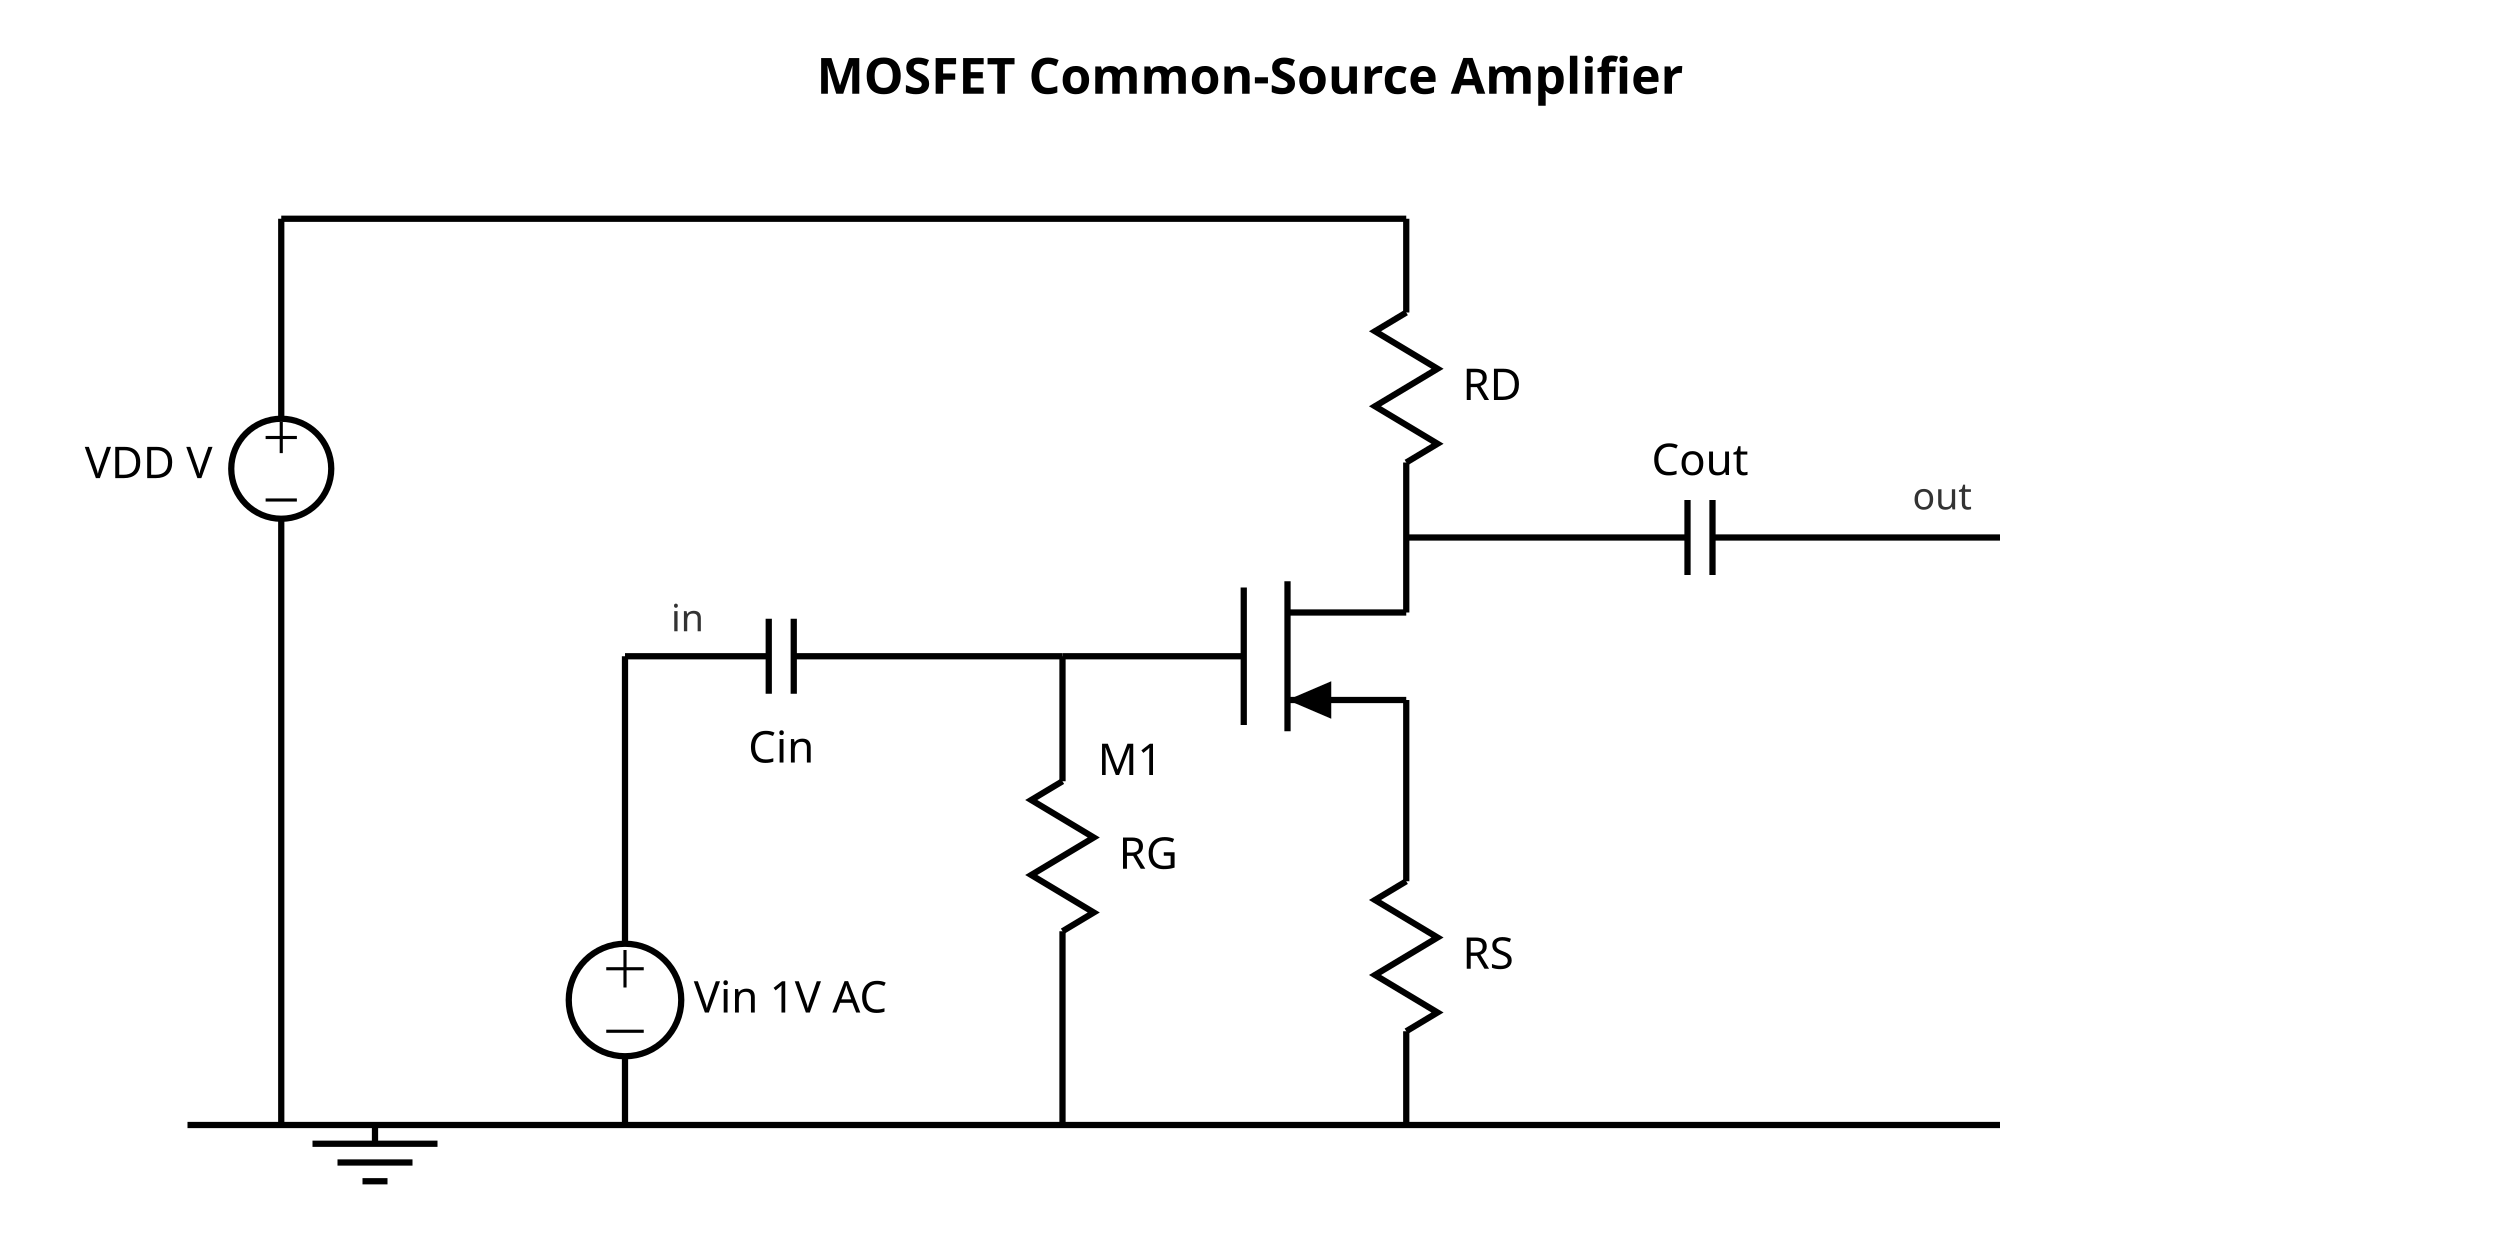
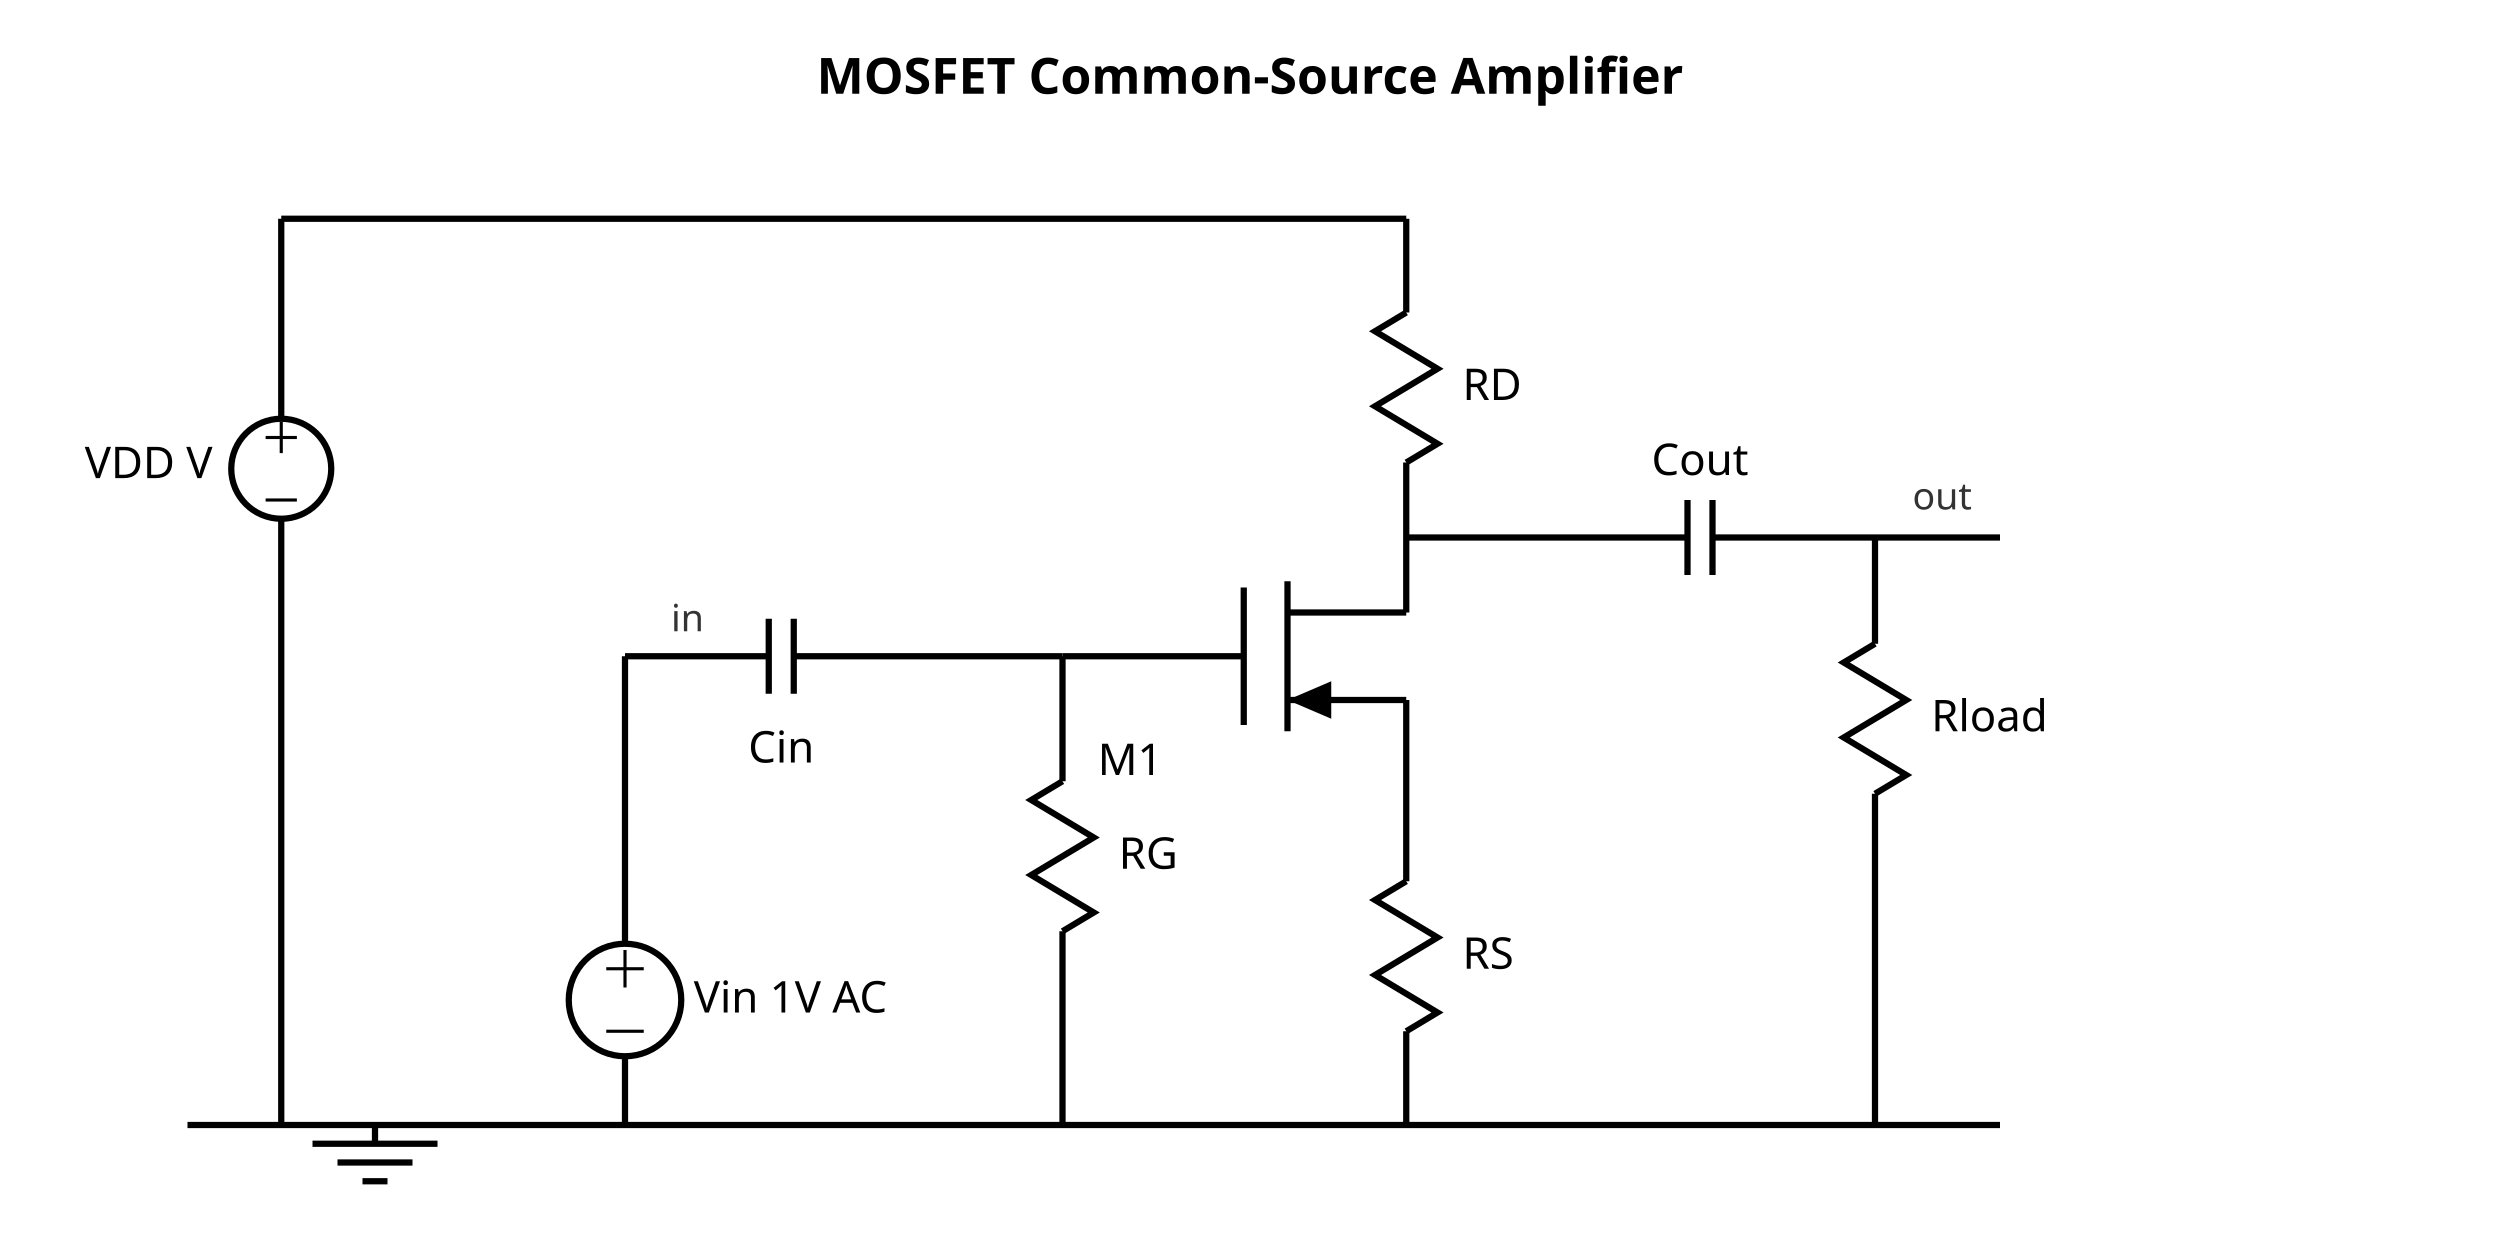
<svg xmlns="http://www.w3.org/2000/svg" viewBox="0 0 800 400" width="800" height="400">
  <style>
    text { font-family: sans-serif; font-size: 16px; fill: black; }
    .label { font-size: 14px; }
    .node { font-size: 12px; fill: #333; }
    .wire { stroke: black; stroke-width: 2; fill: none; }
    .sym { stroke: black; stroke-width: 2; fill: none; }
    .sym-filled { stroke: black; stroke-width: 2; fill: white; }
    .thin { stroke: black; stroke-width: 1; fill: none; }
  </style>
  <rect width="800" height="400" fill="white" />
  <text x="400" y="30" text-anchor="middle" font-size="18" font-weight="bold">MOSFET Common-Source Amplifier</text>
  <line class="wire" x1="90" y1="70" x2="450" y2="70" />
  <line class="wire" x1="60" y1="360" x2="640" y2="360" />
  <line class="wire" x1="120" y1="360" x2="120" y2="366" />
  <line class="wire" x1="100" y1="366" x2="140" y2="366" />
  <line class="wire" x1="108" y1="372" x2="132" y2="372" />
  <line class="wire" x1="116" y1="378" x2="124" y2="378" />
  <circle class="sym-filled" cx="90" cy="150" r="16" />
  <line class="thin" x1="85" y1="140" x2="95" y2="140" />
  <line class="thin" x1="90" y1="135" x2="90" y2="145" />
  <line class="thin" x1="85" y1="160" x2="95" y2="160" />
  <line class="wire" x1="90" y1="134" x2="90" y2="70" />
  <line class="wire" x1="90" y1="166" x2="90" y2="360" />
  <text id="slot-VDD" class="label" x="68" y="153" text-anchor="end">VDD V</text>
  <circle class="sym-filled" cx="200" cy="320" r="18" />
  <line class="thin" x1="194" y1="310" x2="206" y2="310" />
  <line class="thin" x1="200" y1="304" x2="200" y2="316" />
  <line class="thin" x1="194" y1="330" x2="206" y2="330" />
  <line class="wire" x1="200" y1="302" x2="200" y2="210" />
  <line class="wire" x1="200" y1="338" x2="200" y2="360" />
  <text id="slot-Vin" class="label" x="222" y="324" text-anchor="start">Vin 1V AC</text>
  <text id="slot-node-in" class="node" x="220" y="202" text-anchor="middle">in</text>
  <line class="wire" x1="200" y1="210" x2="246" y2="210" />
  <line class="wire" x1="246" y1="198" x2="246" y2="222" />
  <line class="wire" x1="254" y1="198" x2="254" y2="222" />
  <line class="wire" x1="254" y1="210" x2="340" y2="210" />
  <text class="label" x="250" y="244" text-anchor="middle" font-size="12">Cin</text>
  <line class="wire" x1="340" y1="210" x2="398" y2="210" />
  <line class="wire" x1="340" y1="210" x2="340" y2="250" />
  <polyline class="wire" points="340,250 330,256 350,268 330,280 350,292 340,298" />
  <line class="wire" x1="340" y1="298" x2="340" y2="360" />
  <text id="slot-RG" class="label" x="358" y="278" text-anchor="start">RG</text>
  <line class="wire" x1="398" y1="188" x2="398" y2="232" />
  <line class="wire" x1="412" y1="186" x2="412" y2="234" />
  <line class="wire" x1="412" y1="196" x2="450" y2="196" />
  <line class="wire" x1="412" y1="224" x2="450" y2="224" />
  <polygon points="412,224 426,218 426,230" fill="black" />
  <text id="slot-M1" class="label" x="372" y="248" text-anchor="end">M1</text>
  <line class="wire" x1="450" y1="70" x2="450" y2="100" />
  <polyline class="wire" points="450,100 440,106 460,118 440,130 460,142 450,148" />
  <line class="wire" x1="450" y1="148" x2="450" y2="196" />
  <text id="slot-RD" class="label" x="468" y="128" text-anchor="start">RD</text>
  <line class="wire" x1="450" y1="224" x2="450" y2="282" />
  <polyline class="wire" points="450,282 440,288 460,300 440,312 460,324 450,330" />
  <line class="wire" x1="450" y1="330" x2="450" y2="360" />
  <text id="slot-RS" class="label" x="468" y="310" text-anchor="start">RS</text>
  <line class="wire" x1="450" y1="172" x2="540" y2="172" />
  <line class="wire" x1="540" y1="160" x2="540" y2="184" />
  <line class="wire" x1="548" y1="160" x2="548" y2="184" />
  <line class="wire" x1="548" y1="172" x2="640" y2="172" />
  <text class="label" x="544" y="152" text-anchor="middle" font-size="12">Cout</text>
  <text id="slot-node-out" class="node" x="612" y="163" text-anchor="start">out</text>
+   <line class="wire" x1="600" y1="172" x2="600" y2="206" />
+   <polyline class="wire" points="600,206 590,212 610,224 590,236 610,248 600,254" />
+   <line class="wire" x1="600" y1="254" x2="600" y2="360" />
+   <text id="slot-Rload" class="label" x="618" y="234" text-anchor="start">Rload</text>
</svg>
